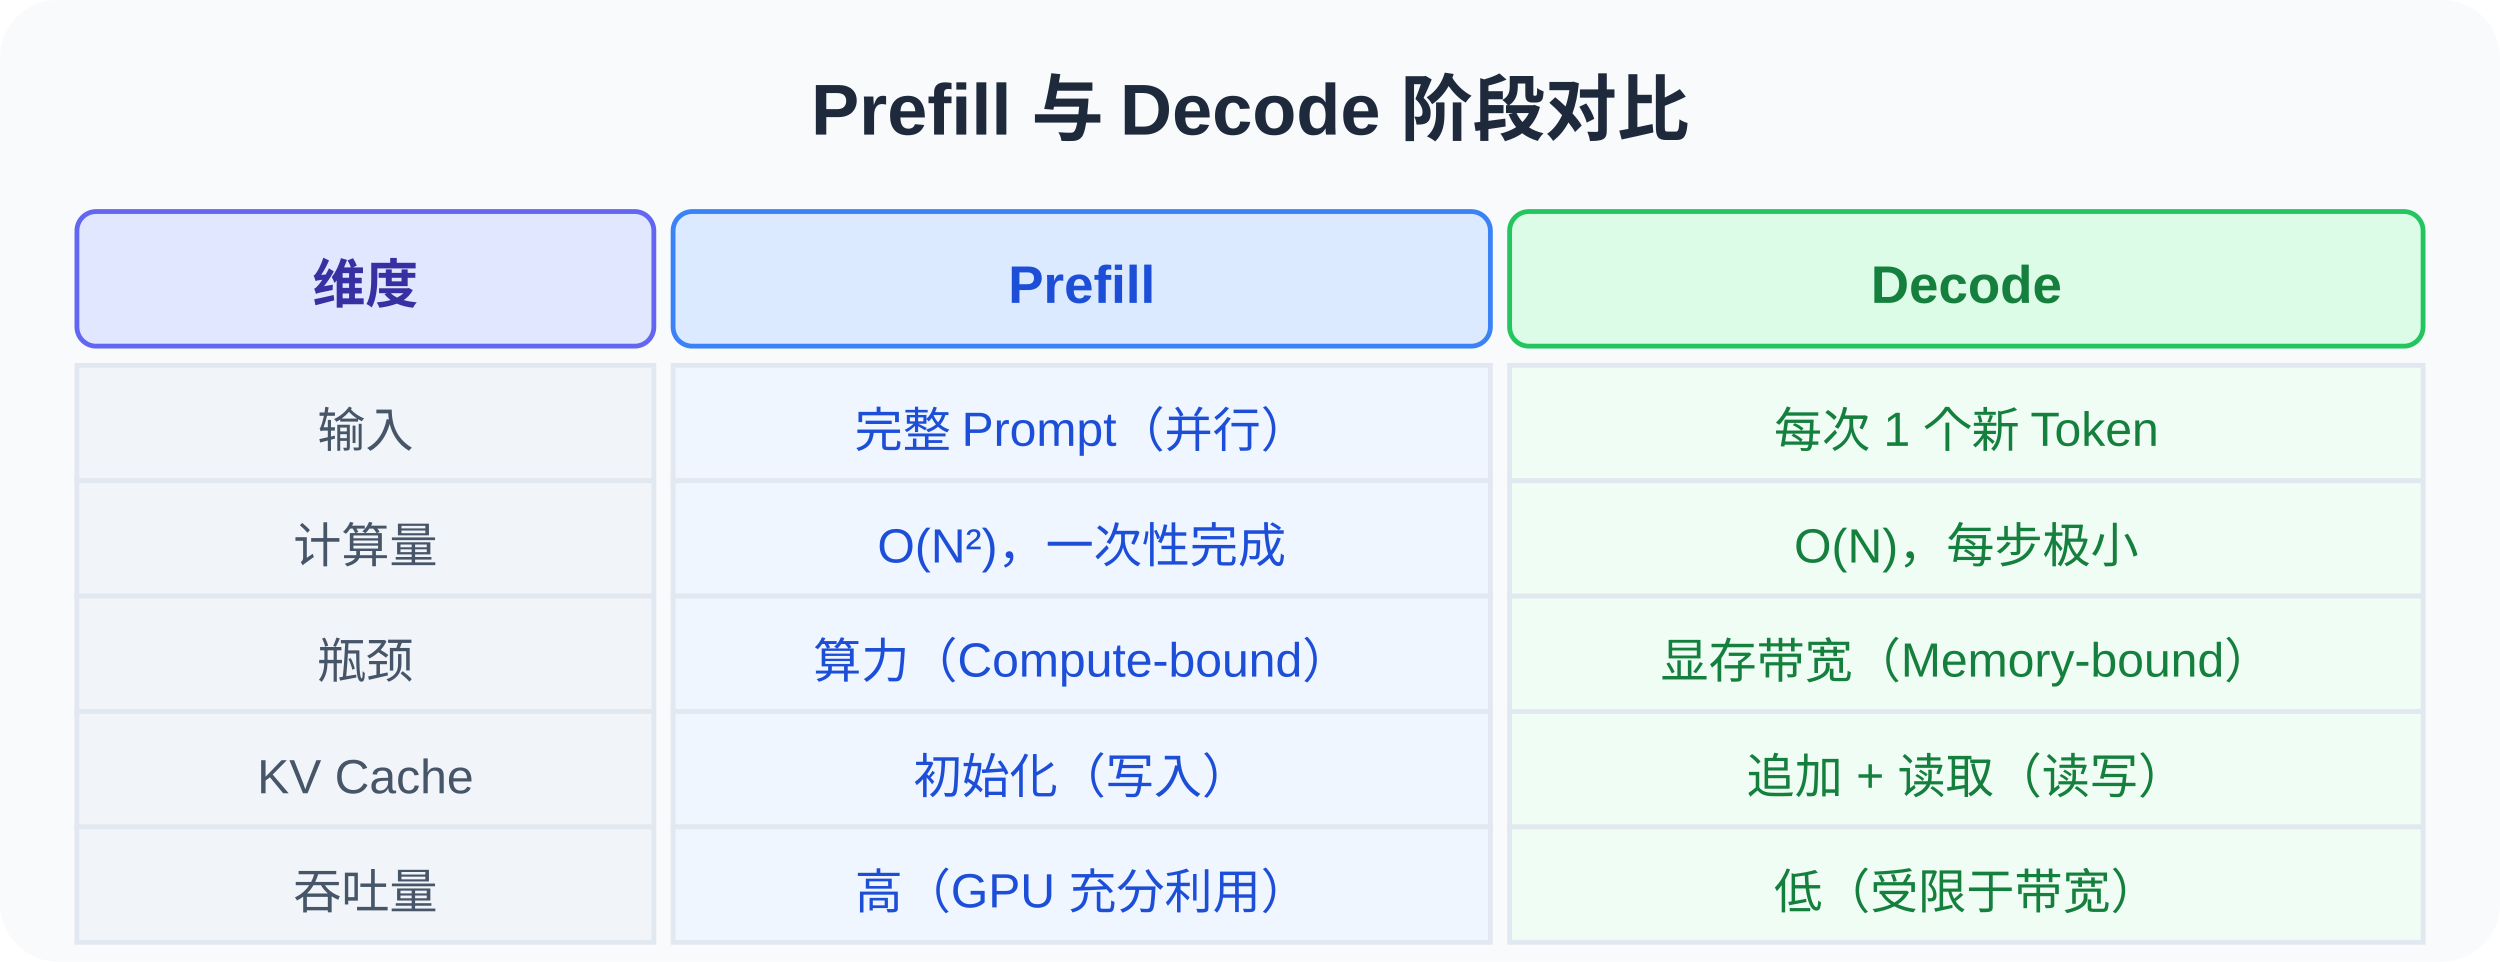
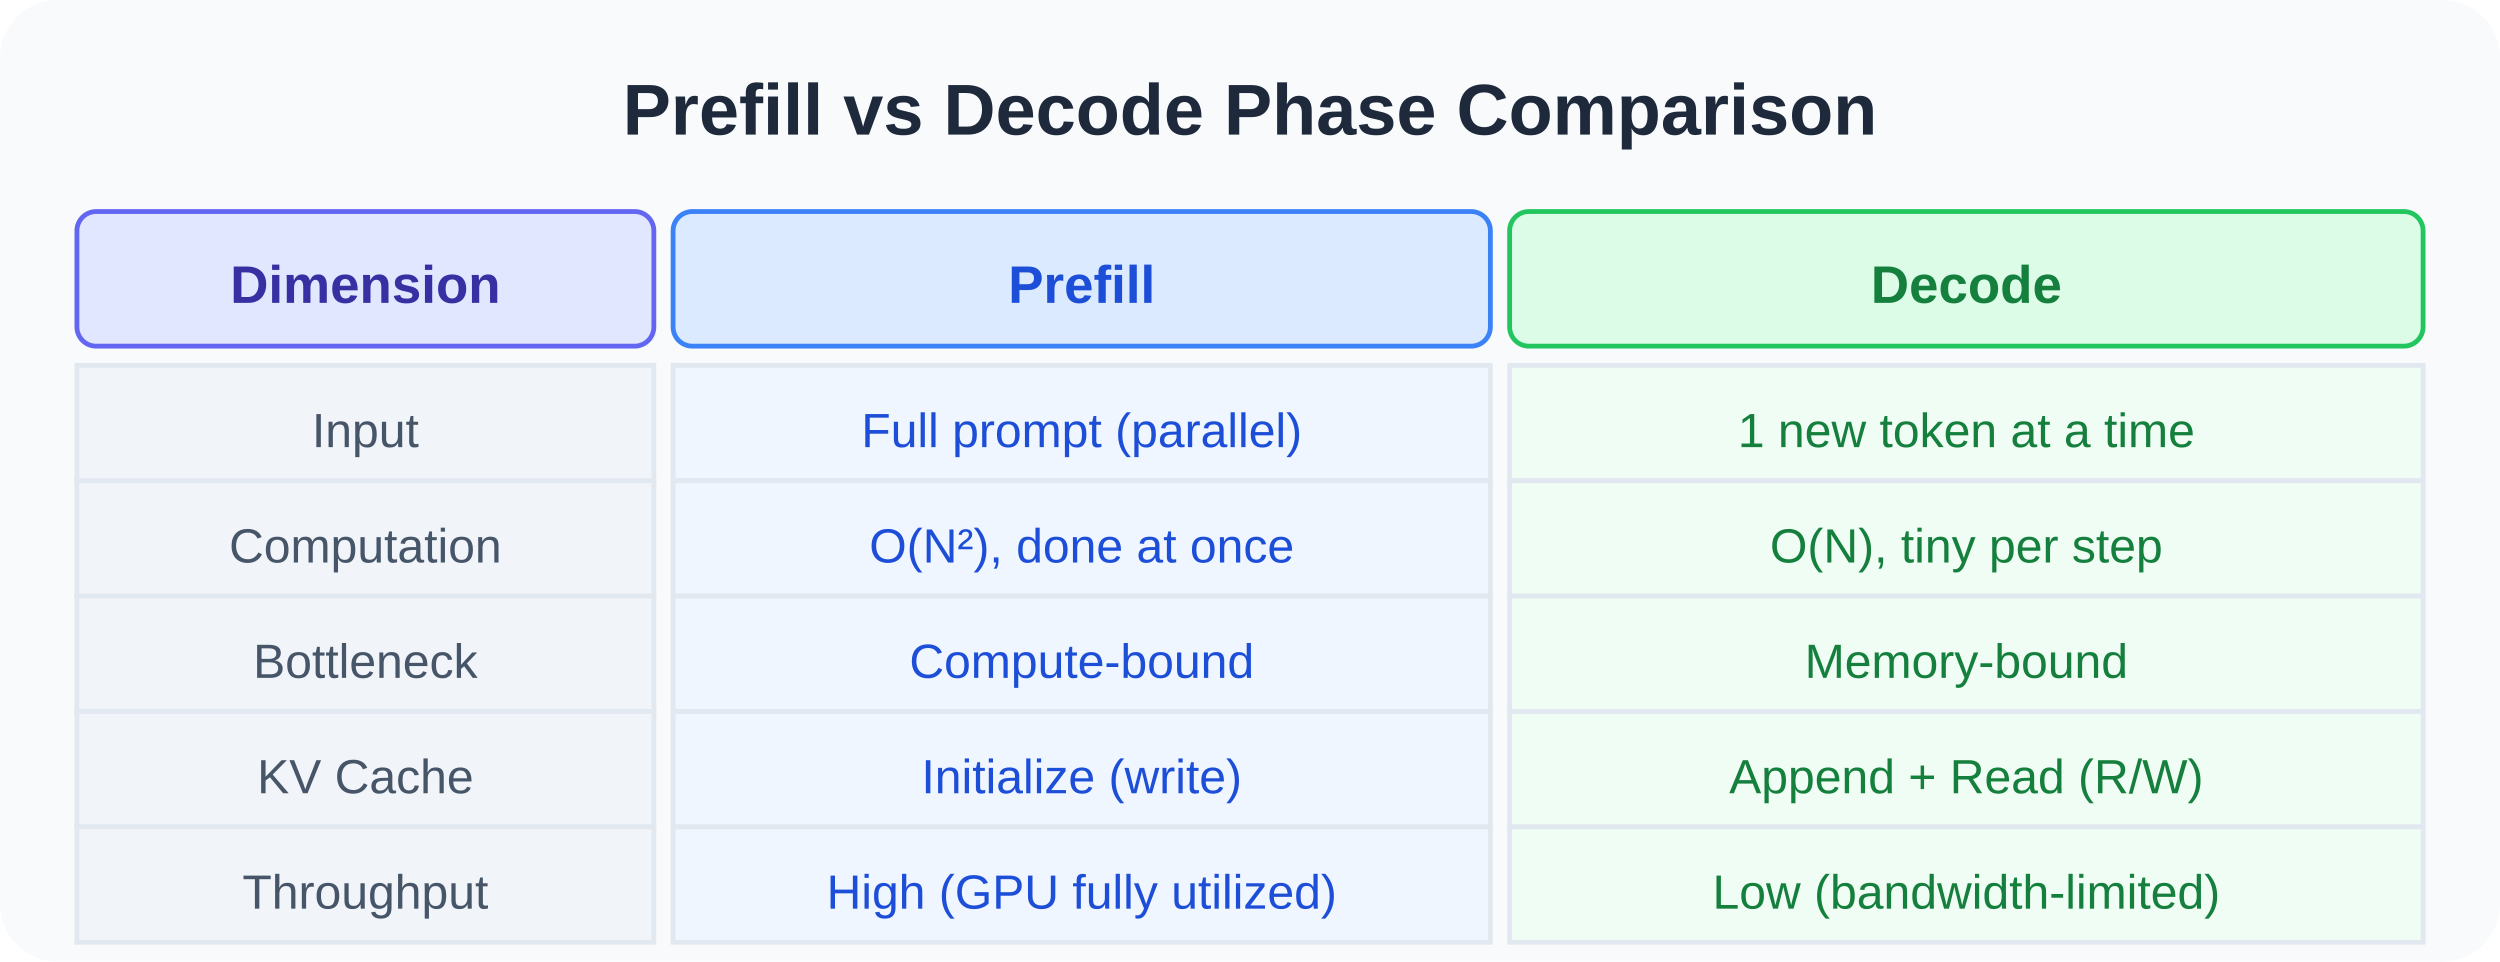
<svg xmlns="http://www.w3.org/2000/svg" viewBox="0 0 520 200" width="520" height="200" font-family="'PingFang SC','Microsoft YaHei',Arial,sans-serif">
  <defs>
    <marker id="arr" markerWidth="8" markerHeight="8" refX="6" refY="3" orient="auto">
      <path d="M0,0 L0,6 L8,3 z" fill="#6366f1" />
    </marker>
  </defs>
  <rect width="520" height="200" rx="12" fill="#f8fafc" />
-   <text x="260" y="28" text-anchor="middle" font-size="15" font-weight="bold" fill="#1e293b">Prefill 与 Decode 阶段对比</text>
+   <text x="260" y="28" text-anchor="middle" font-size="15" font-weight="bold" fill="#1e293b">Prefill vs Decode Phase Comparison</text>
  <rect x="16" y="44" width="120" height="28" rx="4" fill="#e0e7ff" stroke="#6366f1" stroke-width="1" />
-   <text x="76" y="63" text-anchor="middle" font-size="11" font-weight="bold" fill="#3730a3">维度</text>
+   <text x="76" y="63" text-anchor="middle" font-size="11" font-weight="bold" fill="#3730a3">Dimension</text>
  <rect x="140" y="44" width="170" height="28" rx="4" fill="#dbeafe" stroke="#3b82f6" stroke-width="1" />
  <text x="225" y="63" text-anchor="middle" font-size="11" font-weight="bold" fill="#1d4ed8">Prefill</text>
  <rect x="314" y="44" width="190" height="28" rx="4" fill="#dcfce7" stroke="#22c55e" stroke-width="1" />
  <text x="409" y="63" text-anchor="middle" font-size="11" font-weight="bold" fill="#15803d">Decode</text>
  <rect x="16" y="76" width="120" height="24" rx="0" fill="#f1f5f9" stroke="#e2e8f0" stroke-width="1" />
-   <text x="76" y="93" text-anchor="middle" font-size="10" fill="#475569">输入</text>
+   <text x="76" y="93" text-anchor="middle" font-size="10" fill="#475569">Input</text>
  <rect x="140" y="76" width="170" height="24" rx="0" fill="#eff6ff" stroke="#e2e8f0" stroke-width="1" />
-   <text x="225" y="93" text-anchor="middle" font-size="10" fill="#1d4ed8">完整 Prompt（并行）</text>
+   <text x="225" y="93" text-anchor="middle" font-size="10" fill="#1d4ed8">Full prompt (parallel)</text>
  <rect x="314" y="76" width="190" height="24" rx="0" fill="#f0fdf4" stroke="#e2e8f0" stroke-width="1" />
-   <text x="409" y="93" text-anchor="middle" font-size="10" fill="#15803d">每次 1 个新 Token</text>
+   <text x="409" y="93" text-anchor="middle" font-size="10" fill="#15803d">1 new token at a time</text>
  <rect x="16" y="100" width="120" height="24" rx="0" fill="#f1f5f9" stroke="#e2e8f0" stroke-width="1" />
-   <text x="76" y="117" text-anchor="middle" font-size="10" fill="#475569">计算量</text>
+   <text x="76" y="117" text-anchor="middle" font-size="10" fill="#475569">Computation</text>
  <rect x="140" y="100" width="170" height="24" rx="0" fill="#eff6ff" stroke="#e2e8f0" stroke-width="1" />
-   <text x="225" y="117" text-anchor="middle" font-size="10" fill="#1d4ed8">O(N²)，一次性完成</text>
+   <text x="225" y="117" text-anchor="middle" font-size="10" fill="#1d4ed8">O(N²), done at once</text>
  <rect x="314" y="100" width="190" height="24" rx="0" fill="#f0fdf4" stroke="#e2e8f0" stroke-width="1" />
-   <text x="409" y="117" text-anchor="middle" font-size="10" fill="#15803d">O(N)，每步极小</text>
+   <text x="409" y="117" text-anchor="middle" font-size="10" fill="#15803d">O(N), tiny per step</text>
  <rect x="16" y="124" width="120" height="24" rx="0" fill="#f1f5f9" stroke="#e2e8f0" stroke-width="1" />
-   <text x="76" y="141" text-anchor="middle" font-size="10" fill="#475569">瓶颈</text>
+   <text x="76" y="141" text-anchor="middle" font-size="10" fill="#475569">Bottleneck</text>
  <rect x="140" y="124" width="170" height="24" rx="0" fill="#eff6ff" stroke="#e2e8f0" stroke-width="1" />
-   <text x="225" y="141" text-anchor="middle" font-size="10" fill="#1d4ed8">算力（Compute-bound）</text>
+   <text x="225" y="141" text-anchor="middle" font-size="10" fill="#1d4ed8">Compute-bound</text>
  <rect x="314" y="124" width="190" height="24" rx="0" fill="#f0fdf4" stroke="#e2e8f0" stroke-width="1" />
-   <text x="409" y="141" text-anchor="middle" font-size="10" fill="#15803d">显存带宽（Memory-bound）</text>
+   <text x="409" y="141" text-anchor="middle" font-size="10" fill="#15803d">Memory-bound</text>
  <rect x="16" y="148" width="120" height="24" rx="0" fill="#f1f5f9" stroke="#e2e8f0" stroke-width="1" />
  <text x="76" y="165" text-anchor="middle" font-size="10" fill="#475569">KV Cache</text>
  <rect x="140" y="148" width="170" height="24" rx="0" fill="#eff6ff" stroke="#e2e8f0" stroke-width="1" />
-   <text x="225" y="165" text-anchor="middle" font-size="10" fill="#1d4ed8">初始化（写入）</text>
+   <text x="225" y="165" text-anchor="middle" font-size="10" fill="#1d4ed8">Initialize (write)</text>
  <rect x="314" y="148" width="190" height="24" rx="0" fill="#f0fdf4" stroke="#e2e8f0" stroke-width="1" />
-   <text x="409" y="165" text-anchor="middle" font-size="10" fill="#15803d">追加 + 读取（读写）</text>
+   <text x="409" y="165" text-anchor="middle" font-size="10" fill="#15803d">Append + Read (R/W)</text>
  <rect x="16" y="172" width="120" height="24" rx="0" fill="#f1f5f9" stroke="#e2e8f0" stroke-width="1" />
-   <text x="76" y="189" text-anchor="middle" font-size="10" fill="#475569">吞吐量</text>
+   <text x="76" y="189" text-anchor="middle" font-size="10" fill="#475569">Throughput</text>
  <rect x="140" y="172" width="170" height="24" rx="0" fill="#eff6ff" stroke="#e2e8f0" stroke-width="1" />
-   <text x="225" y="189" text-anchor="middle" font-size="10" fill="#1d4ed8">高（GPU 充分利用）</text>
+   <text x="225" y="189" text-anchor="middle" font-size="10" fill="#1d4ed8">High (GPU fully utilized)</text>
  <rect x="314" y="172" width="190" height="24" rx="0" fill="#f0fdf4" stroke="#e2e8f0" stroke-width="1" />
-   <text x="409" y="189" text-anchor="middle" font-size="10" fill="#15803d">低（受限于带宽）</text>
+   <text x="409" y="189" text-anchor="middle" font-size="10" fill="#15803d">Low (bandwidth-limited)</text>
</svg>
